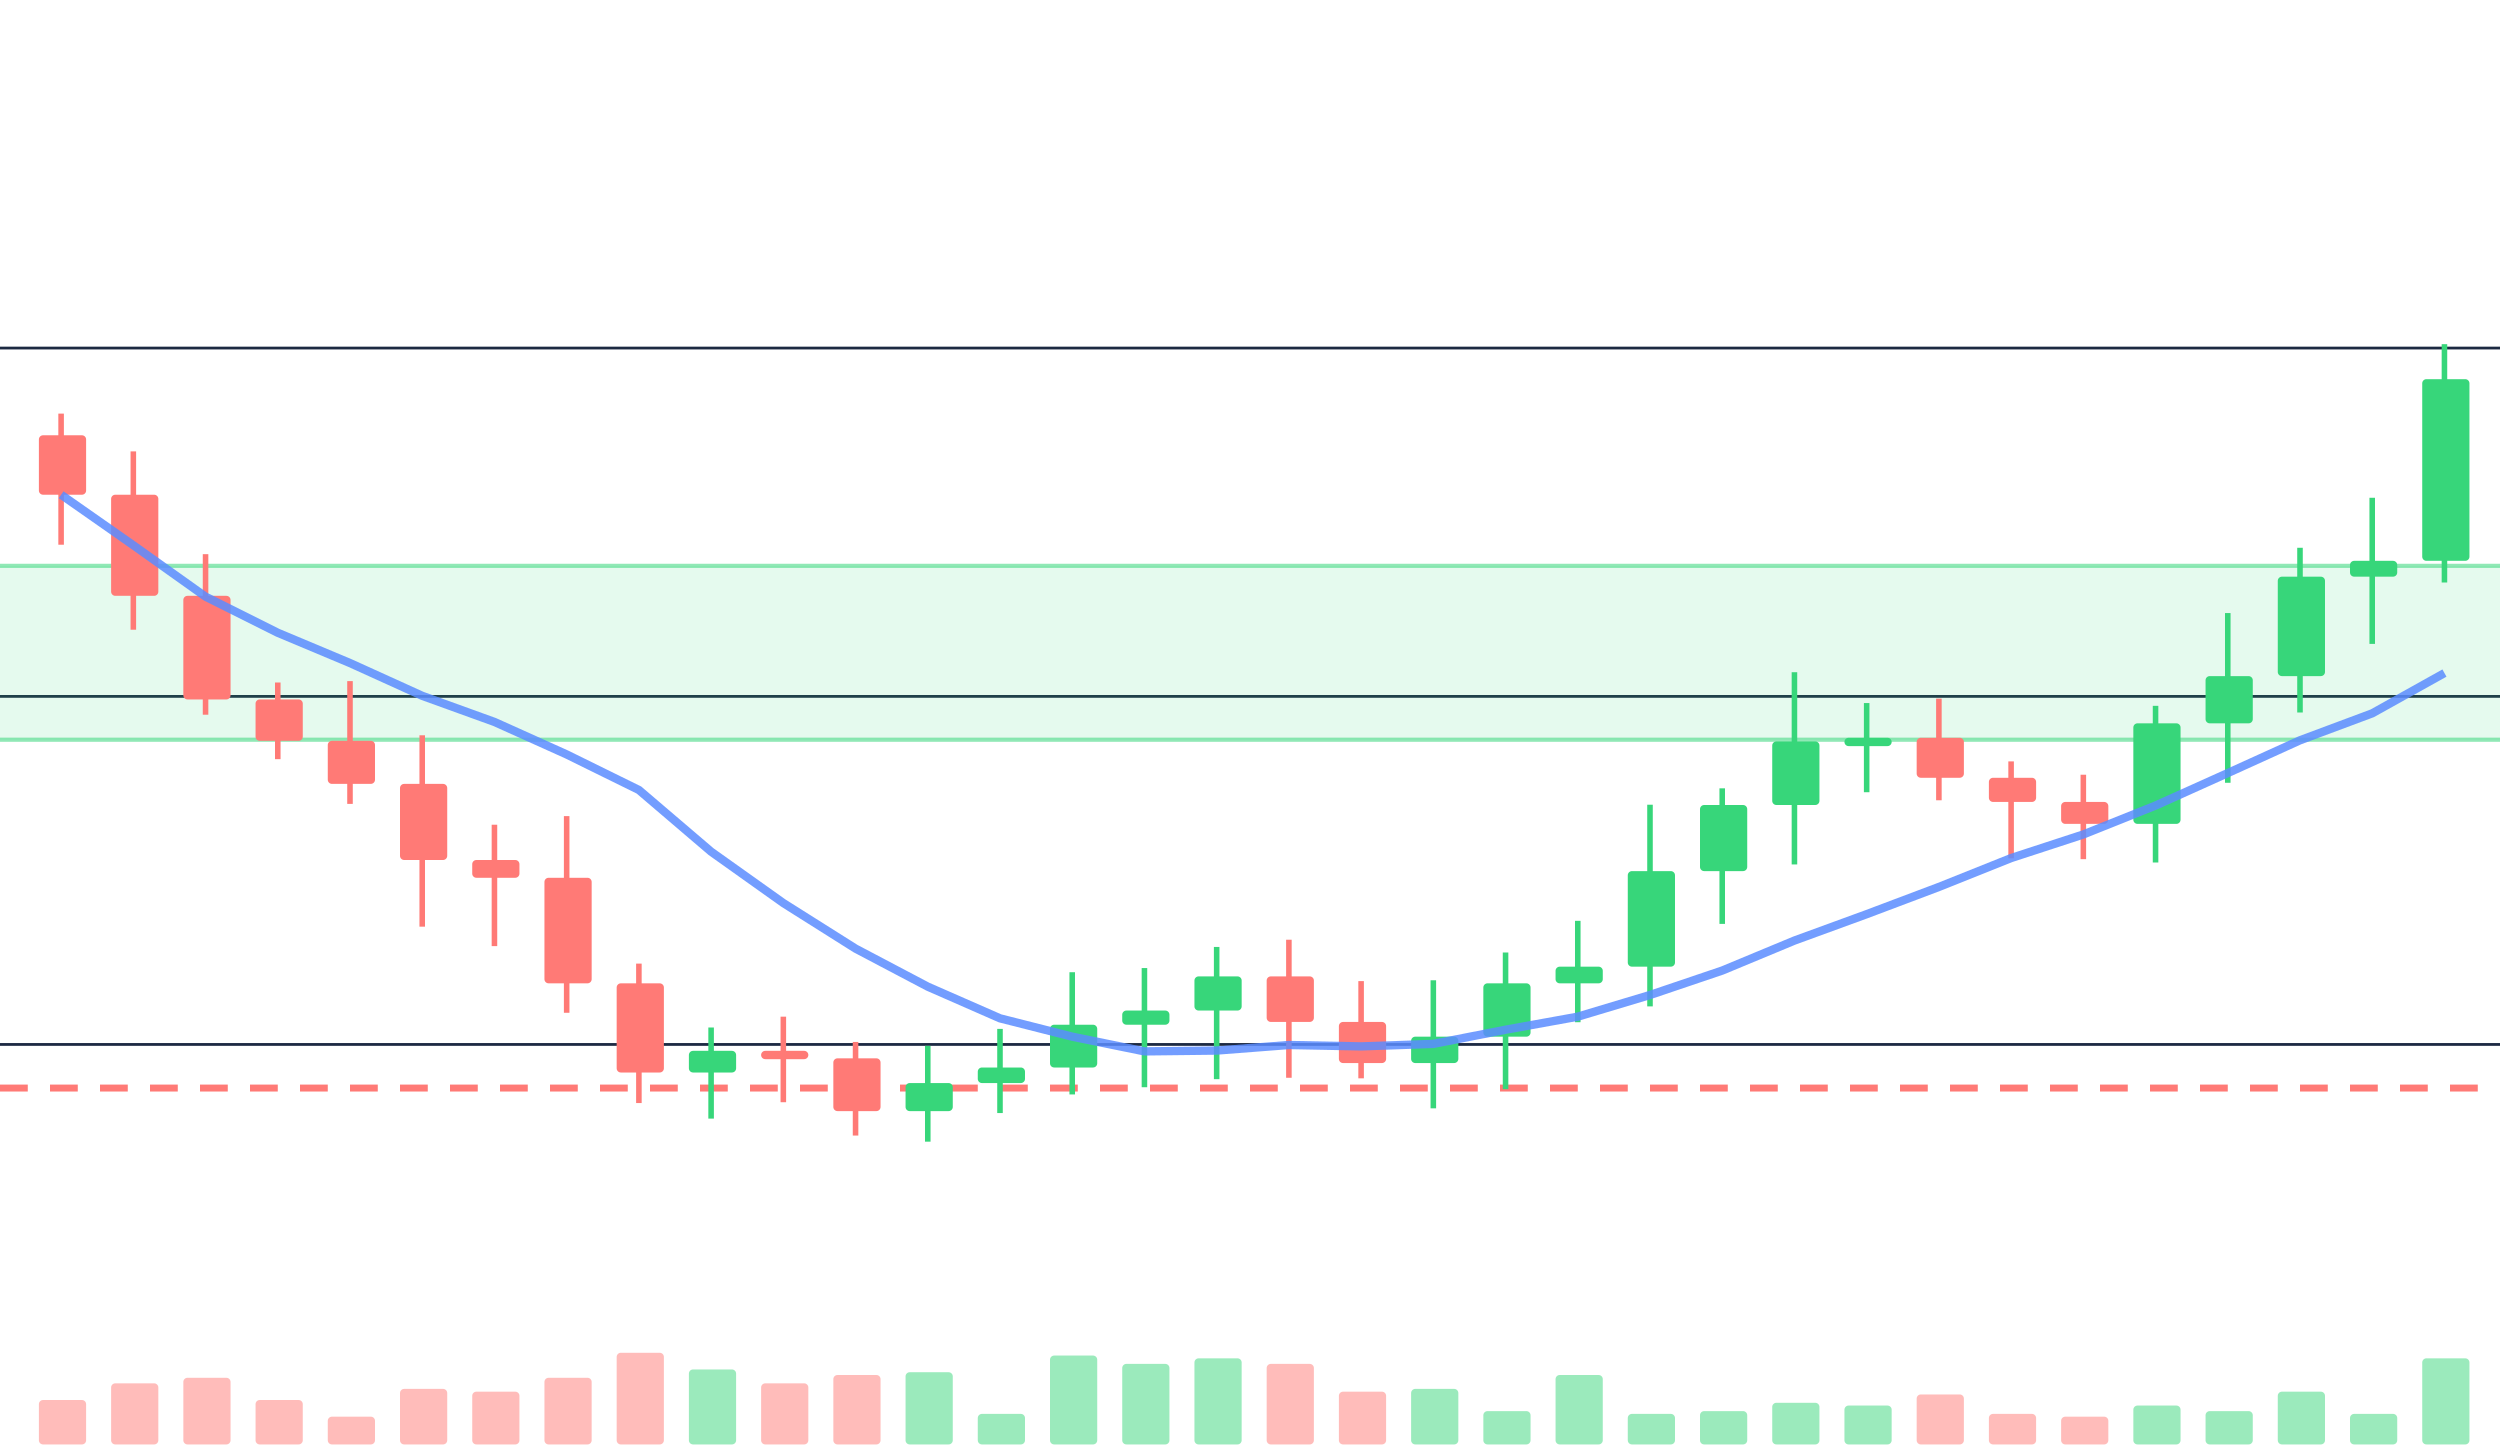
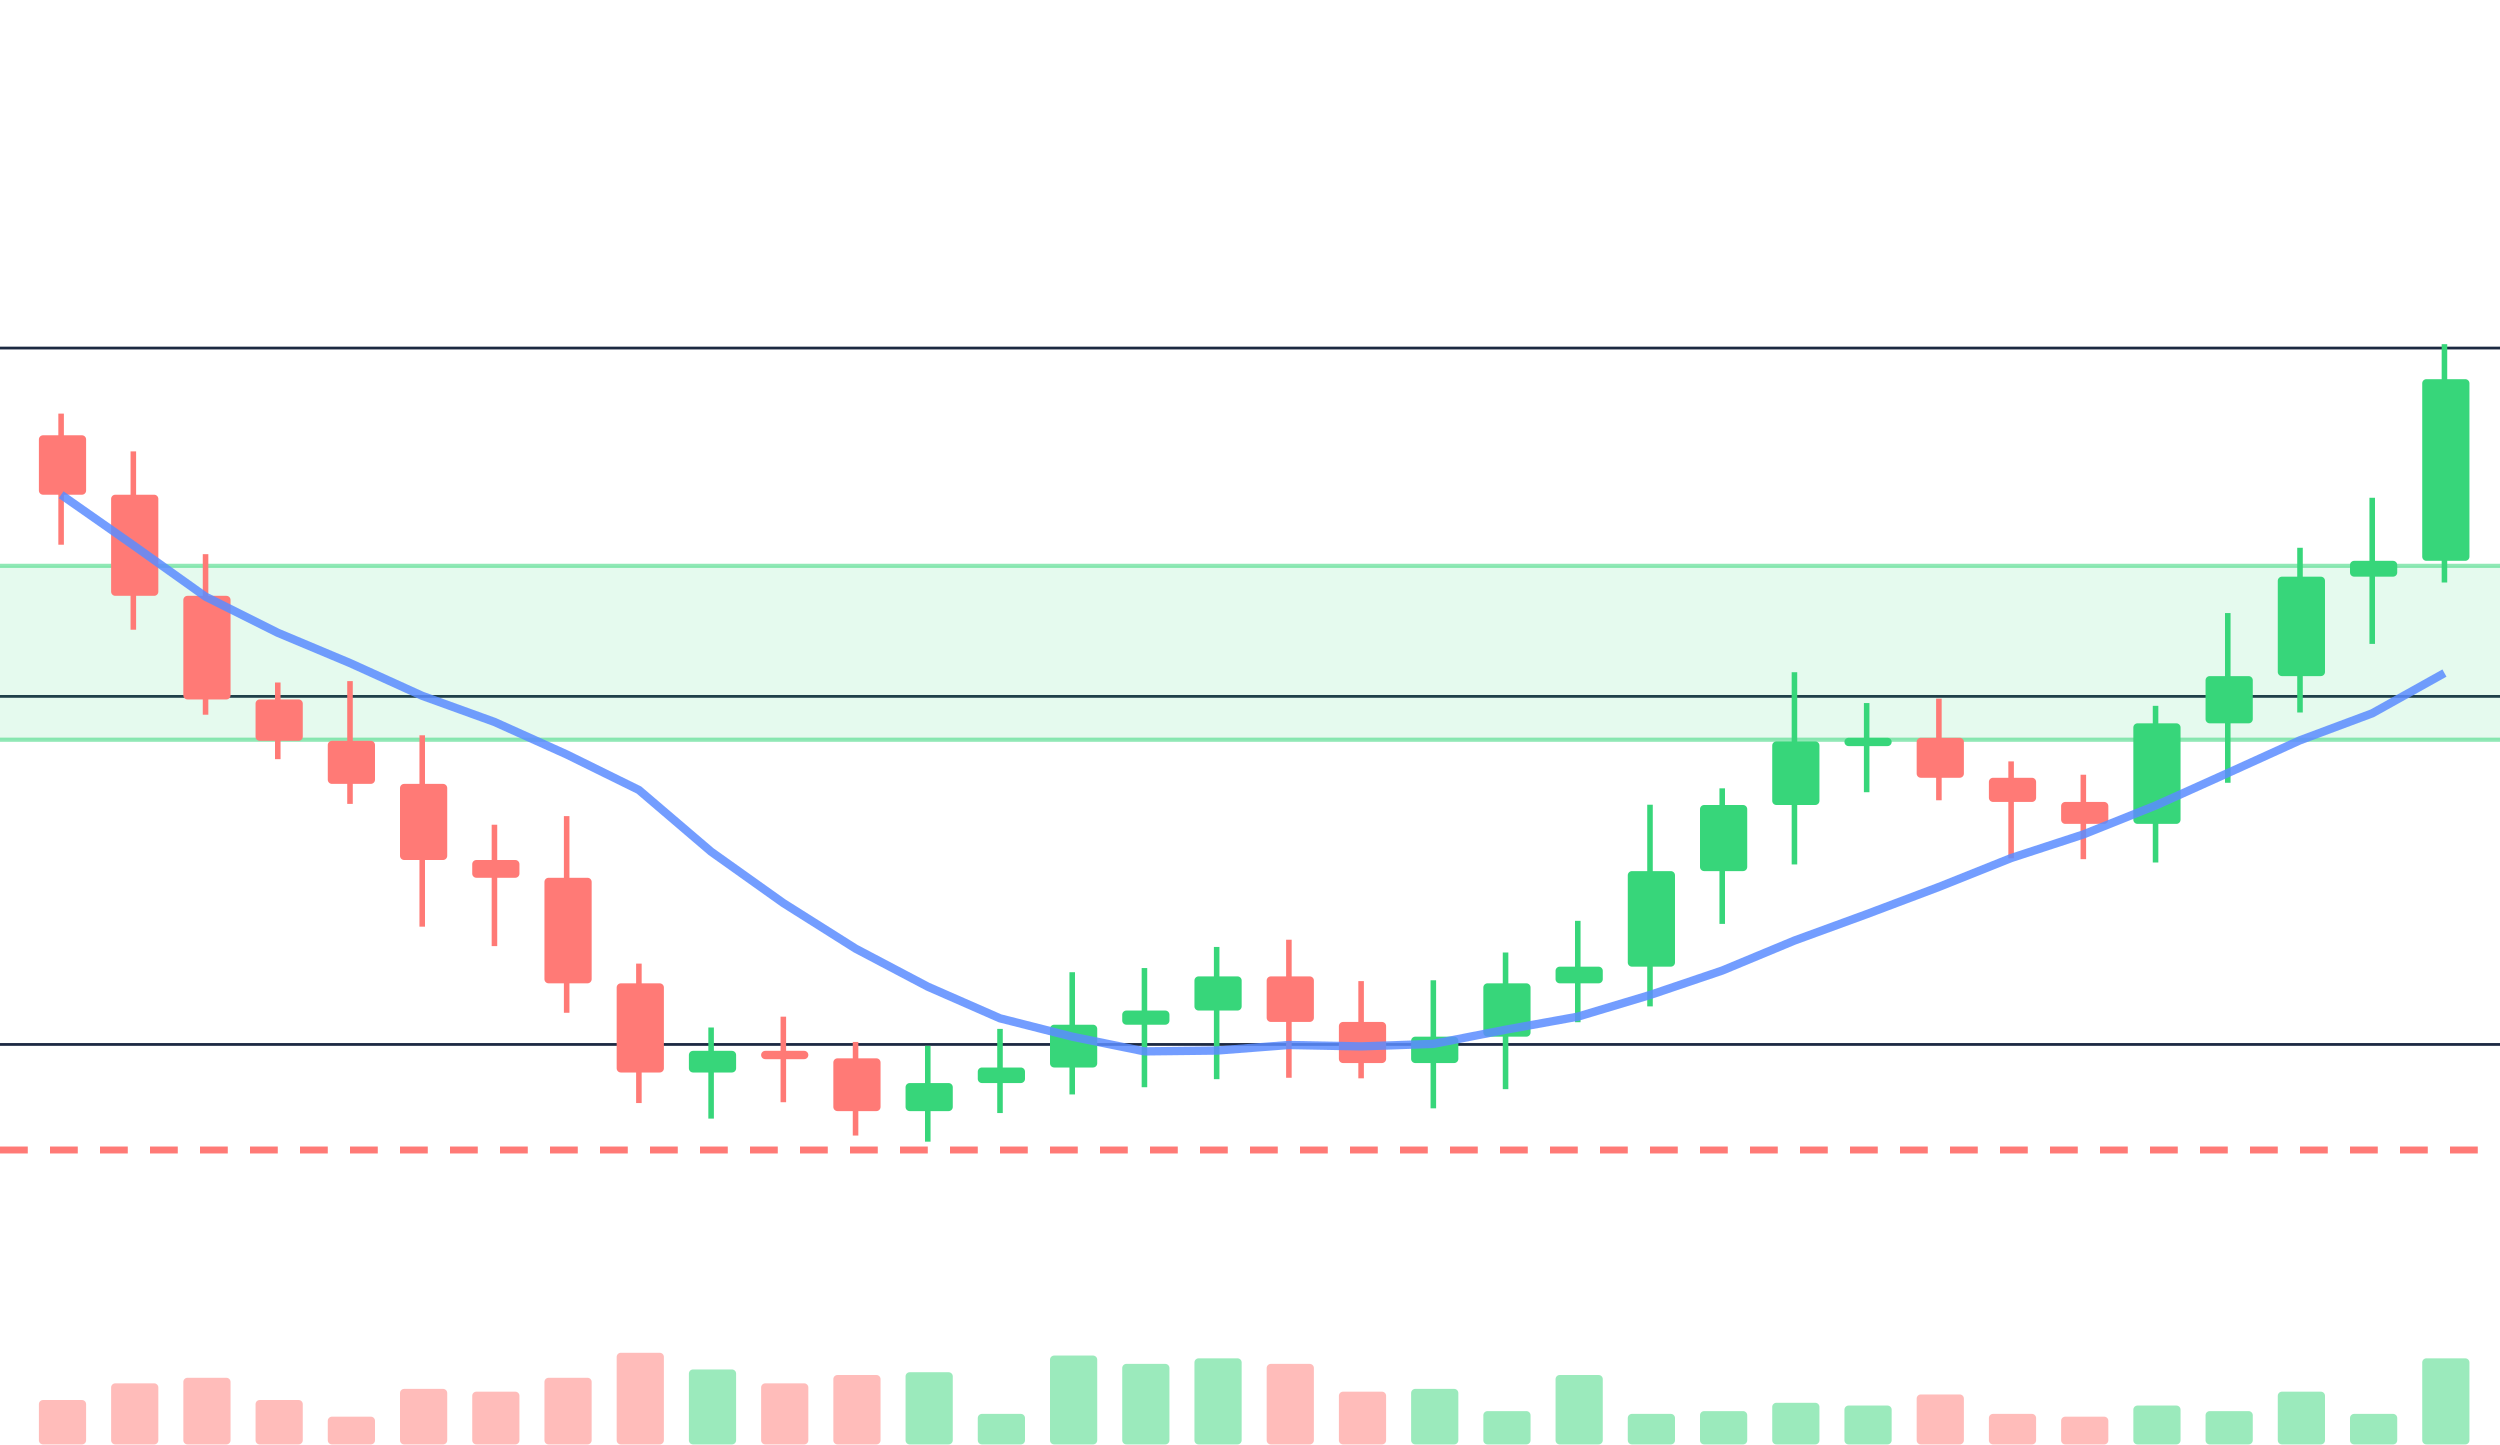
- <svg viewBox="0 0 900 520" font-family="Inter,system-ui,sans-serif">
+ <svg xmlns="http://www.w3.org/2000/svg" viewBox="0 0 900 520" font-family="Inter,system-ui,sans-serif">
  <g stroke="#1c2942" stroke-width="1">
    <line x1="0" y1="376.0" x2="900" y2="376.0" />
    <line x1="0" y1="250.7" x2="900" y2="250.7" />
    <line x1="0" y1="125.3" x2="900" y2="125.3" />
  </g>
  <rect x="0" y="203.7" width="900" height="62.6" fill="#37d67a" opacity=".13" />
  <line x1="0" y1="203.7" x2="900" y2="203.7" stroke="#37d67a" stroke-width="1.5" opacity=".55" />
  <line x1="0" y1="266.3" x2="900" y2="266.3" stroke="#37d67a" stroke-width="1.5" opacity=".55" />
-   <line x1="0" y1="391.7" x2="900" y2="391.7" stroke="#ff7a76" stroke-width="2.5" stroke-dasharray="10 8" />
+   <line x1="0" y1="414" x2="900" y2="414" stroke="#ff7a76" stroke-width="2.5" stroke-dasharray="10 8" />
  <line x1="22" y1="148.9" x2="22" y2="196.1" stroke="#ff7a76" stroke-width="2" />
  <rect x="14" y="156.7" width="17" height="21.4" rx="1.5" fill="#ff7a76" />
  <line x1="48" y1="162.5" x2="48" y2="226.7" stroke="#ff7a76" stroke-width="2" />
  <rect x="40" y="178.1" width="17" height="36.4" rx="1.5" fill="#ff7a76" />
  <line x1="74" y1="199.5" x2="74" y2="257.3" stroke="#ff7a76" stroke-width="2" />
  <rect x="66" y="214.5" width="17" height="37.3" rx="1.5" fill="#ff7a76" />
  <line x1="100" y1="245.7" x2="100" y2="273.3" stroke="#ff7a76" stroke-width="2" />
  <rect x="92" y="251.8" width="17" height="14.9" rx="1.5" fill="#ff7a76" />
  <line x1="126" y1="245.2" x2="126" y2="289.4" stroke="#ff7a76" stroke-width="2" />
  <rect x="118" y="266.7" width="17" height="15.5" rx="1.5" fill="#ff7a76" />
  <line x1="152" y1="264.7" x2="152" y2="333.6" stroke="#ff7a76" stroke-width="2" />
  <rect x="144" y="282.2" width="17" height="27.4" rx="1.5" fill="#ff7a76" />
  <line x1="178" y1="296.9" x2="178" y2="340.6" stroke="#ff7a76" stroke-width="2" />
  <rect x="170" y="309.6" width="17" height="6.4" rx="1.5" fill="#ff7a76" />
  <line x1="204" y1="293.8" x2="204" y2="364.6" stroke="#ff7a76" stroke-width="2" />
  <rect x="196" y="316.0" width="17" height="38.0" rx="1.5" fill="#ff7a76" />
  <line x1="230" y1="346.9" x2="230" y2="397.1" stroke="#ff7a76" stroke-width="2" />
  <rect x="222" y="354.0" width="17" height="32.1" rx="1.5" fill="#ff7a76" />
  <line x1="256" y1="369.9" x2="256" y2="402.7" stroke="#37d67a" stroke-width="2" />
  <rect x="248" y="378.3" width="17" height="7.8" rx="1.5" fill="#37d67a" />
  <line x1="282" y1="366.0" x2="282" y2="396.8" stroke="#ff7a76" stroke-width="2" />
  <rect x="274" y="378.3" width="17" height="3.0" rx="1.5" fill="#ff7a76" />
  <line x1="308" y1="375.1" x2="308" y2="408.8" stroke="#ff7a76" stroke-width="2" />
  <rect x="300" y="381.0" width="17" height="19.0" rx="1.5" fill="#ff7a76" />
  <line x1="334" y1="376.5" x2="334" y2="411.0" stroke="#37d67a" stroke-width="2" />
  <rect x="326" y="389.9" width="17" height="10.1" rx="1.5" fill="#37d67a" />
  <line x1="360" y1="370.4" x2="360" y2="400.7" stroke="#37d67a" stroke-width="2" />
  <rect x="352" y="384.3" width="17" height="5.6" rx="1.5" fill="#37d67a" />
  <line x1="386" y1="350.0" x2="386" y2="394.0" stroke="#37d67a" stroke-width="2" />
  <rect x="378" y="368.9" width="17" height="15.4" rx="1.5" fill="#37d67a" />
  <line x1="412" y1="348.5" x2="412" y2="391.4" stroke="#37d67a" stroke-width="2" />
  <rect x="404" y="363.8" width="17" height="5.1" rx="1.5" fill="#37d67a" />
  <line x1="438" y1="340.9" x2="438" y2="388.5" stroke="#37d67a" stroke-width="2" />
  <rect x="430" y="351.5" width="17" height="12.3" rx="1.5" fill="#37d67a" />
  <line x1="464" y1="338.3" x2="464" y2="388.0" stroke="#ff7a76" stroke-width="2" />
  <rect x="456" y="351.5" width="17" height="16.4" rx="1.5" fill="#ff7a76" />
  <line x1="490" y1="353.2" x2="490" y2="388.2" stroke="#ff7a76" stroke-width="2" />
  <rect x="482" y="367.9" width="17" height="14.8" rx="1.5" fill="#ff7a76" />
  <line x1="516" y1="352.9" x2="516" y2="399.0" stroke="#37d67a" stroke-width="2" />
  <rect x="508" y="373.2" width="17" height="9.5" rx="1.5" fill="#37d67a" />
  <line x1="542" y1="342.9" x2="542" y2="392.1" stroke="#37d67a" stroke-width="2" />
  <rect x="534" y="354.0" width="17" height="19.2" rx="1.5" fill="#37d67a" />
  <line x1="568" y1="331.5" x2="568" y2="368.0" stroke="#37d67a" stroke-width="2" />
  <rect x="560" y="348.0" width="17" height="6.0" rx="1.5" fill="#37d67a" />
  <line x1="594" y1="289.7" x2="594" y2="362.3" stroke="#37d67a" stroke-width="2" />
  <rect x="586" y="313.6" width="17" height="34.4" rx="1.5" fill="#37d67a" />
  <line x1="620" y1="283.8" x2="620" y2="332.6" stroke="#37d67a" stroke-width="2" />
  <rect x="612" y="289.8" width="17" height="23.8" rx="1.5" fill="#37d67a" />
  <line x1="646" y1="242.0" x2="646" y2="311.2" stroke="#37d67a" stroke-width="2" />
  <rect x="638" y="266.9" width="17" height="22.9" rx="1.5" fill="#37d67a" />
  <line x1="672" y1="253.1" x2="672" y2="285.2" stroke="#37d67a" stroke-width="2" />
  <rect x="664" y="265.6" width="17" height="3.0" rx="1.5" fill="#37d67a" />
  <line x1="698" y1="251.5" x2="698" y2="288.1" stroke="#ff7a76" stroke-width="2" />
  <rect x="690" y="265.6" width="17" height="14.4" rx="1.5" fill="#ff7a76" />
  <line x1="724" y1="274.1" x2="724" y2="309.0" stroke="#ff7a76" stroke-width="2" />
  <rect x="716" y="280.0" width="17" height="8.7" rx="1.5" fill="#ff7a76" />
  <line x1="750" y1="278.9" x2="750" y2="309.3" stroke="#ff7a76" stroke-width="2" />
  <rect x="742" y="288.7" width="17" height="7.9" rx="1.5" fill="#ff7a76" />
  <line x1="776" y1="254.1" x2="776" y2="310.5" stroke="#37d67a" stroke-width="2" />
  <rect x="768" y="260.4" width="17" height="36.2" rx="1.5" fill="#37d67a" />
  <line x1="802" y1="220.7" x2="802" y2="281.8" stroke="#37d67a" stroke-width="2" />
  <rect x="794" y="243.4" width="17" height="17.0" rx="1.5" fill="#37d67a" />
  <line x1="828" y1="197.2" x2="828" y2="256.5" stroke="#37d67a" stroke-width="2" />
  <rect x="820" y="207.6" width="17" height="35.8" rx="1.5" fill="#37d67a" />
  <line x1="854" y1="179.2" x2="854" y2="231.8" stroke="#37d67a" stroke-width="2" />
  <rect x="846" y="201.9" width="17" height="5.7" rx="1.5" fill="#37d67a" />
  <line x1="880" y1="123.9" x2="880" y2="209.7" stroke="#37d67a" stroke-width="2" />
  <rect x="872" y="136.5" width="17" height="65.4" rx="1.5" fill="#37d67a" />
  <polyline points="22,178.1 48,196.3 74,214.8 100,227.8 126,238.7 152,250.5 178,259.9 204,271.6 230,284.4 256,306.6 282,325.1 308,341.5 334,355.2 360,366.6 386,373.2 412,378.5 438,378.2 464,376.2 490,376.7 516,375.8 542,370.7 568,366.0 594,358.2 620,349.4 646,338.6 672,329.1 698,319.3 724,308.9 750,300.4 776,290.0 802,278.3 828,266.5 854,256.8 880,242.3" fill="none" stroke="#5b8cff" stroke-width="3" opacity=".85" />
  <rect x="14" y="504" width="17" height="16" rx="1.5" fill="#ff7a76" opacity=".5" />
  <rect x="40" y="498" width="17" height="22" rx="1.5" fill="#ff7a76" opacity=".5" />
  <rect x="66" y="496" width="17" height="24" rx="1.5" fill="#ff7a76" opacity=".5" />
  <rect x="92" y="504" width="17" height="16" rx="1.5" fill="#ff7a76" opacity=".5" />
  <rect x="118" y="510" width="17" height="10" rx="1.5" fill="#ff7a76" opacity=".5" />
  <rect x="144" y="500" width="17" height="20" rx="1.5" fill="#ff7a76" opacity=".5" />
  <rect x="170" y="501" width="17" height="19" rx="1.5" fill="#ff7a76" opacity=".5" />
  <rect x="196" y="496" width="17" height="24" rx="1.5" fill="#ff7a76" opacity=".5" />
  <rect x="222" y="487" width="17" height="33" rx="1.5" fill="#ff7a76" opacity=".5" />
  <rect x="248" y="493" width="17" height="27" rx="1.5" fill="#37d67a" opacity=".5" />
  <rect x="274" y="498" width="17" height="22" rx="1.5" fill="#ff7a76" opacity=".5" />
  <rect x="300" y="495" width="17" height="25" rx="1.5" fill="#ff7a76" opacity=".5" />
  <rect x="326" y="494" width="17" height="26" rx="1.5" fill="#37d67a" opacity=".5" />
  <rect x="352" y="509" width="17" height="11" rx="1.5" fill="#37d67a" opacity=".5" />
  <rect x="378" y="488" width="17" height="32" rx="1.5" fill="#37d67a" opacity=".5" />
  <rect x="404" y="491" width="17" height="29" rx="1.5" fill="#37d67a" opacity=".5" />
  <rect x="430" y="489" width="17" height="31" rx="1.5" fill="#37d67a" opacity=".5" />
  <rect x="456" y="491" width="17" height="29" rx="1.5" fill="#ff7a76" opacity=".5" />
  <rect x="482" y="501" width="17" height="19" rx="1.5" fill="#ff7a76" opacity=".5" />
  <rect x="508" y="500" width="17" height="20" rx="1.5" fill="#37d67a" opacity=".5" />
  <rect x="534" y="508" width="17" height="12" rx="1.5" fill="#37d67a" opacity=".5" />
  <rect x="560" y="495" width="17" height="25" rx="1.5" fill="#37d67a" opacity=".5" />
  <rect x="586" y="509" width="17" height="11" rx="1.5" fill="#37d67a" opacity=".5" />
  <rect x="612" y="508" width="17" height="12" rx="1.5" fill="#37d67a" opacity=".5" />
  <rect x="638" y="505" width="17" height="15" rx="1.5" fill="#37d67a" opacity=".5" />
  <rect x="664" y="506" width="17" height="14" rx="1.5" fill="#37d67a" opacity=".5" />
  <rect x="690" y="502" width="17" height="18" rx="1.5" fill="#ff7a76" opacity=".5" />
  <rect x="716" y="509" width="17" height="11" rx="1.5" fill="#ff7a76" opacity=".5" />
  <rect x="742" y="510" width="17" height="10" rx="1.5" fill="#ff7a76" opacity=".5" />
  <rect x="768" y="506" width="17" height="14" rx="1.5" fill="#37d67a" opacity=".5" />
  <rect x="794" y="508" width="17" height="12" rx="1.5" fill="#37d67a" opacity=".5" />
  <rect x="820" y="501" width="17" height="19" rx="1.5" fill="#37d67a" opacity=".5" />
  <rect x="846" y="509" width="17" height="11" rx="1.5" fill="#37d67a" opacity=".5" />
  <rect x="872" y="489" width="17" height="31" rx="1.5" fill="#37d67a" opacity=".5" />
</svg>
